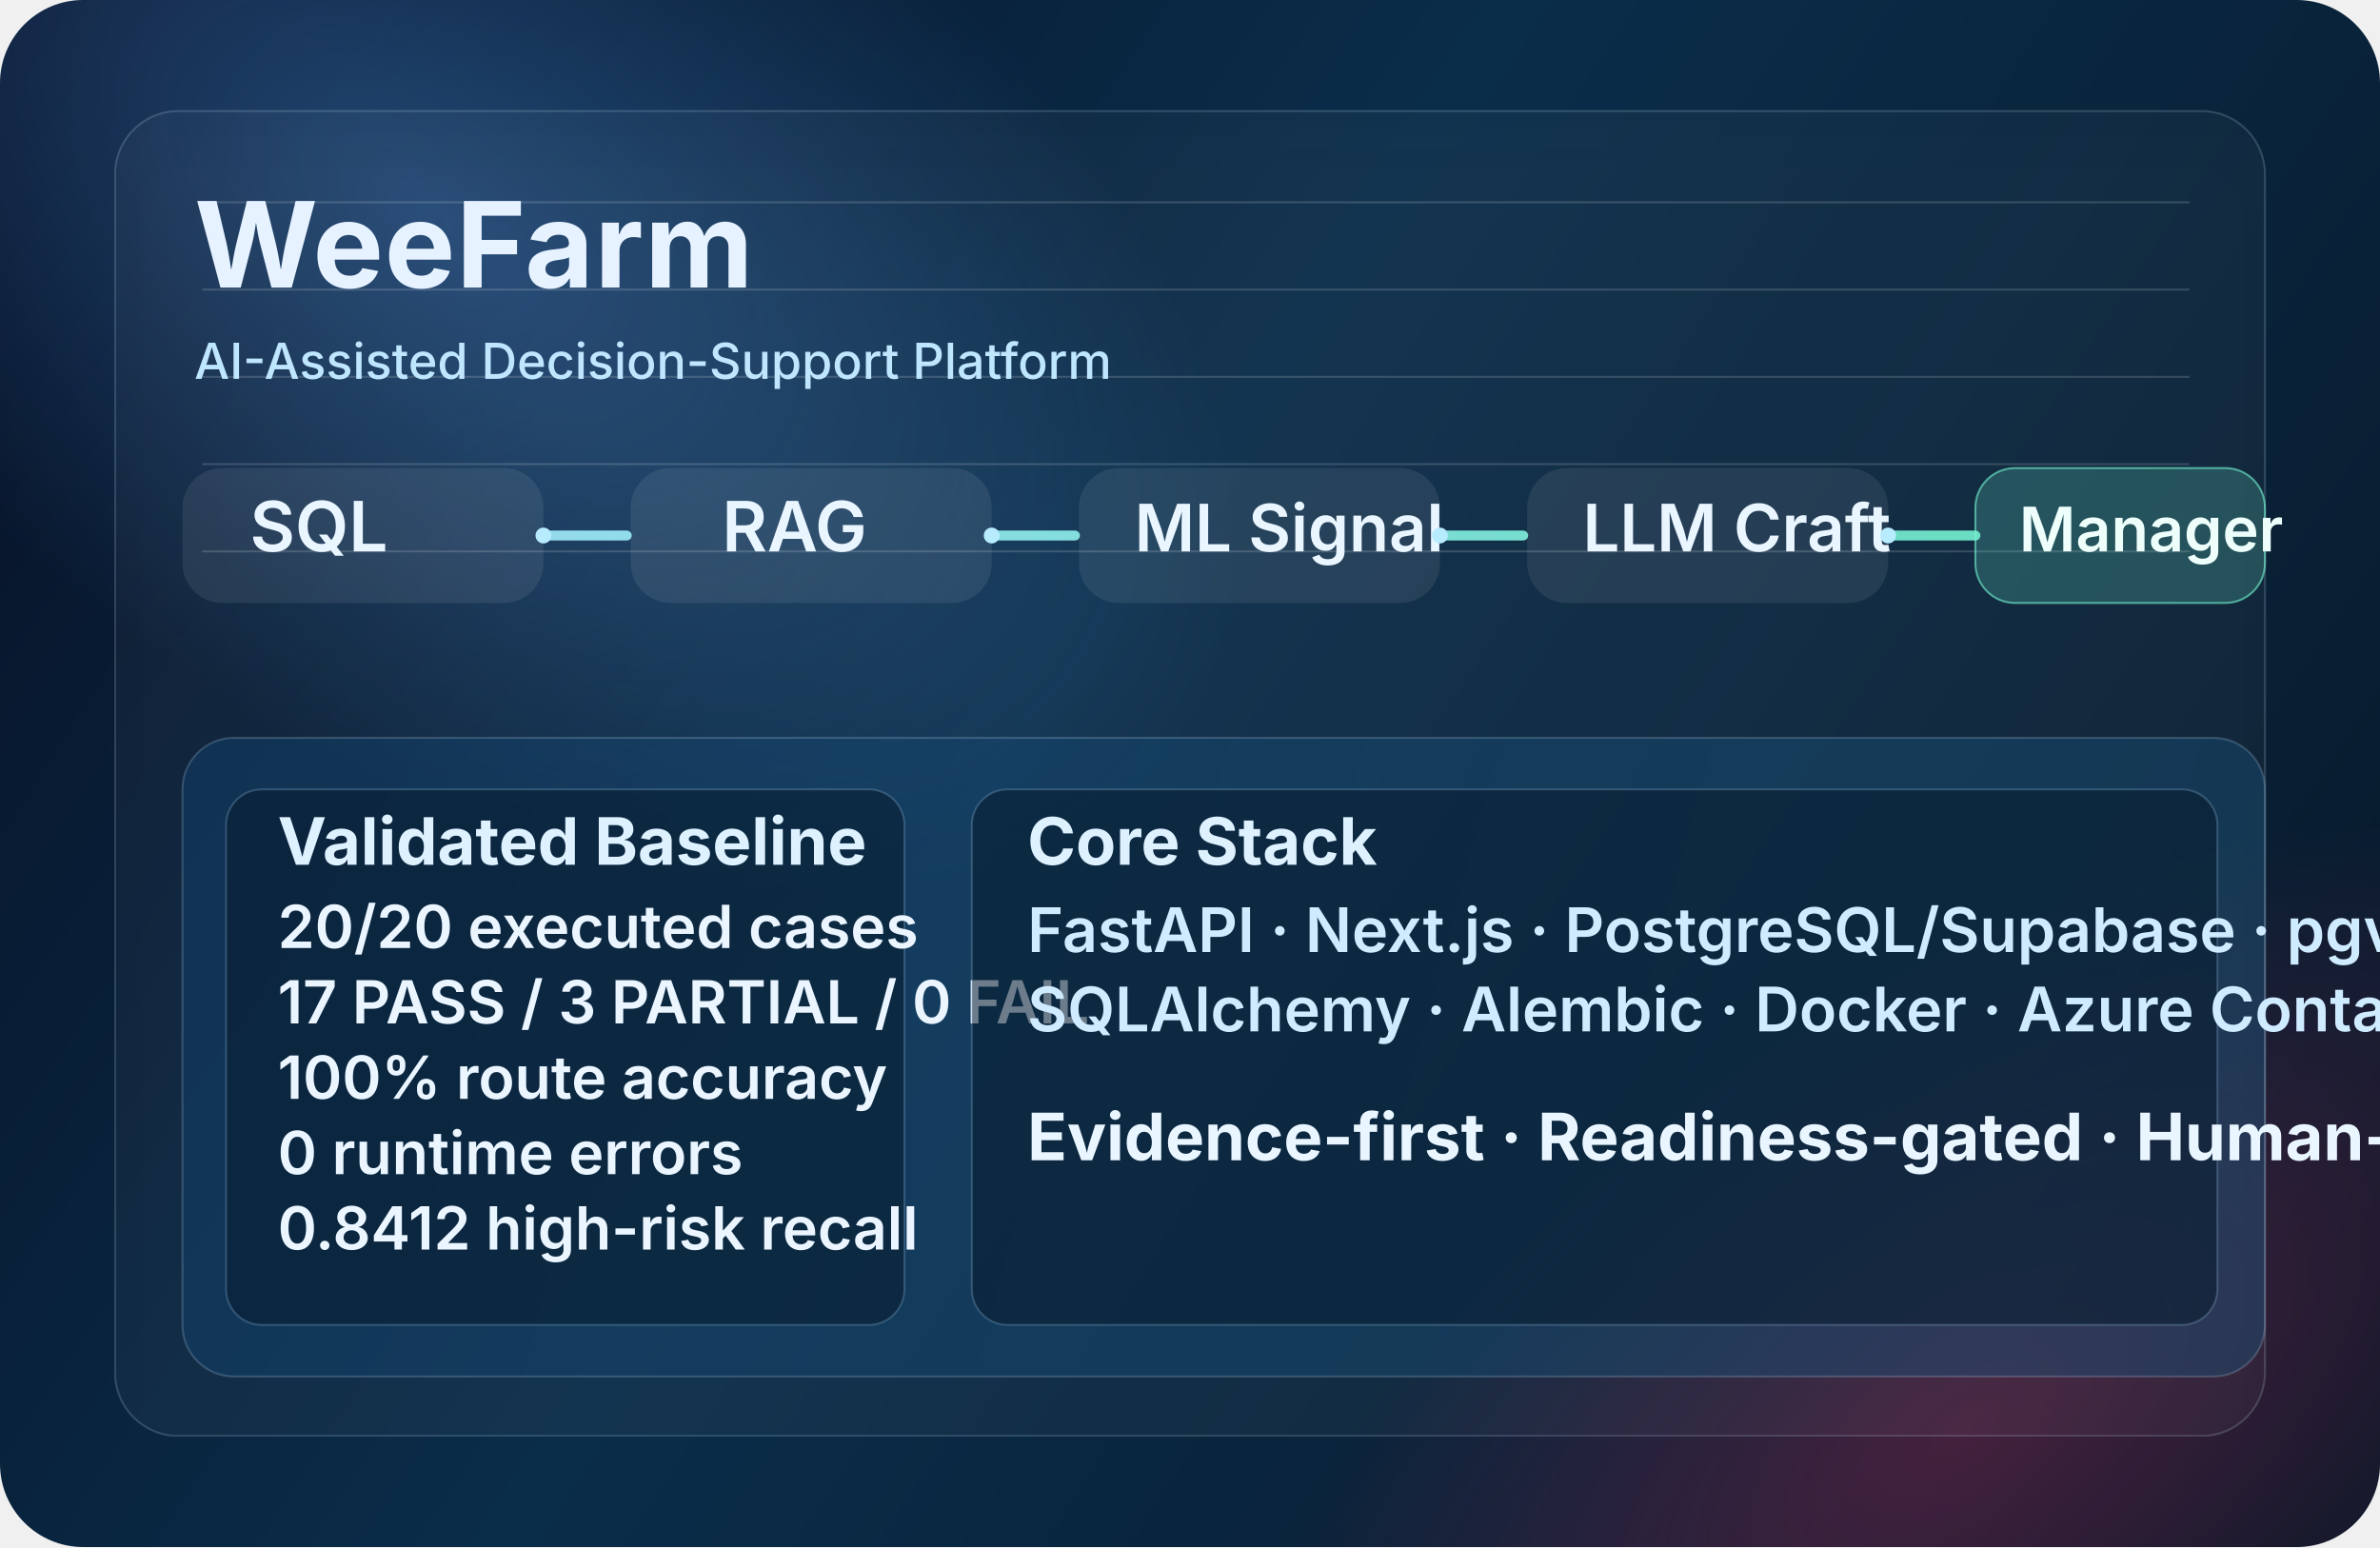
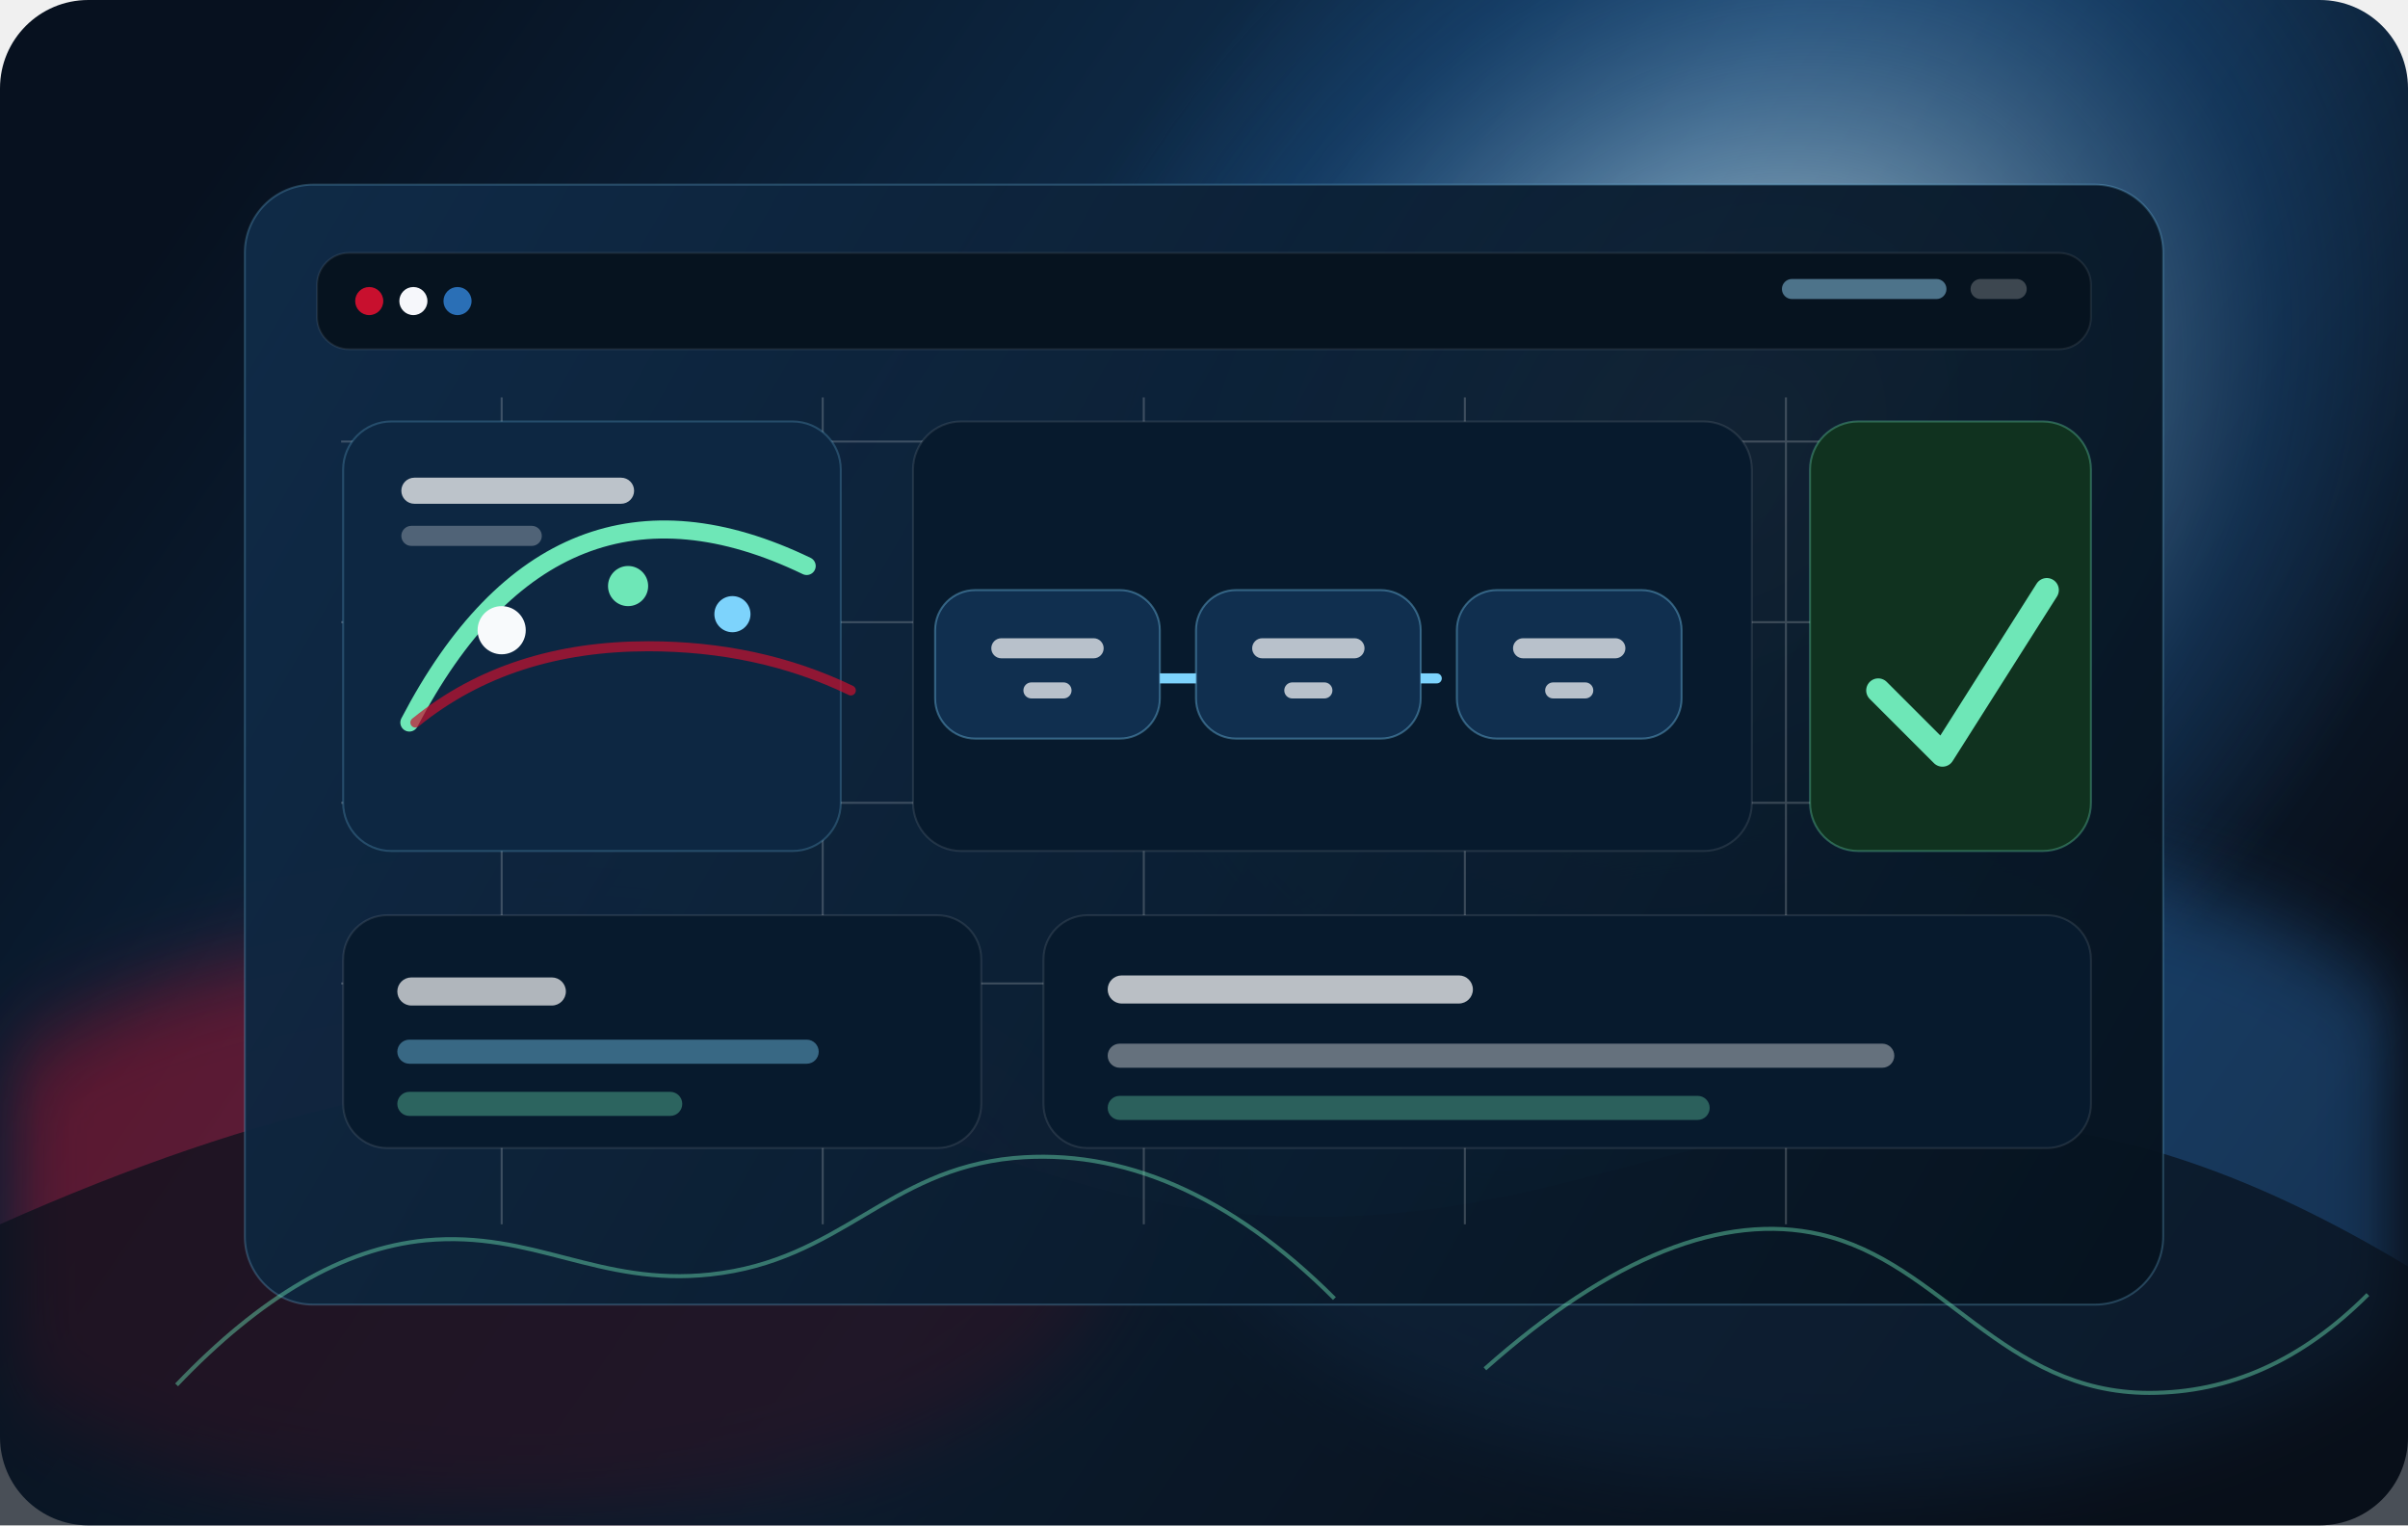
- <svg xmlns="http://www.w3.org/2000/svg" width="1200" height="780" viewBox="0 0 1200 780" fill="none">
+ <svg xmlns="http://www.w3.org/2000/svg" width="1200" height="760" viewBox="0 0 1200 760" fill="none">
  <defs>
-     <linearGradient id="bg" x1="20" y1="10" x2="1160" y2="760" gradientUnits="userSpaceOnUse">
-       <stop stop-color="#071126" />
-       <stop offset="0.45" stop-color="#0A2D4A" />
-       <stop offset="1" stop-color="#081829" />
+     <linearGradient id="bg" x1="120" y1="60" x2="1080" y2="720" gradientUnits="userSpaceOnUse">
+       <stop stop-color="#07111f" />
+       <stop offset="0.52" stop-color="#11365a" />
+       <stop offset="1" stop-color="#070a12" />
    </linearGradient>
-     <linearGradient id="pulse" x1="165" y1="200" x2="1020" y2="200" gradientUnits="userSpaceOnUse">
-       <stop stop-color="#A4E8FF" stop-opacity="0.92" />
-       <stop offset="1" stop-color="#75F6D2" stop-opacity="0.88" />
+     <radialGradient id="sun" cx="0" cy="0" r="1" gradientUnits="userSpaceOnUse" gradientTransform="translate(860 225) rotate(135) scale(410 330)">
+       <stop stop-color="#fff9e6" stop-opacity=".86" />
+       <stop offset=".34" stop-color="#c2e9ff" stop-opacity=".48" />
+       <stop offset=".74" stop-color="#2a6fb6" stop-opacity=".22" />
+       <stop offset="1" stop-color="#2a6fb6" stop-opacity="0" />
+     </radialGradient>
+     <linearGradient id="panel" x1="120" y1="120" x2="1040" y2="650" gradientUnits="userSpaceOnUse">
+       <stop stop-color="#102b48" stop-opacity=".96" />
+       <stop offset="1" stop-color="#06131f" stop-opacity=".96" />
    </linearGradient>
-     <linearGradient id="card" x1="140" y1="410" x2="1116" y2="666" gradientUnits="userSpaceOnUse">
-       <stop stop-color="#11406A" stop-opacity="0.48" />
-       <stop offset="1" stop-color="#195278" stop-opacity="0.42" />
-     </linearGradient>
-     <radialGradient id="glowA" cx="0" cy="0" r="1" gradientUnits="userSpaceOnUse" gradientTransform="translate(220 110) rotate(35) scale(460 260)">
-       <stop stop-color="#58A8FF" stop-opacity="0.32" />
-       <stop offset="1" stop-color="#58A8FF" stop-opacity="0" />
-     </radialGradient>
-     <radialGradient id="glowB" cx="0" cy="0" r="1" gradientUnits="userSpaceOnUse" gradientTransform="translate(990 720) rotate(-35) scale(430 220)">
-       <stop stop-color="#DF2B5F" stop-opacity="0.28" />
-       <stop offset="1" stop-color="#DF2B5F" stop-opacity="0" />
-     </radialGradient>
-     <filter id="softShadow" x="58" y="50" width="1088" height="674" filterUnits="userSpaceOnUse" color-interpolation-filters="sRGB">
-       <feFlood flood-opacity="0" result="BackgroundImageFix" />
-       <feBlend mode="normal" in="SourceGraphic" in2="BackgroundImageFix" result="shape" />
-       <feDropShadow dx="0" dy="18" stdDeviation="18" flood-color="#020611" flood-opacity="0.45" />
+     <filter id="soft" x="-80" y="-80" width="1360" height="920" filterUnits="userSpaceOnUse" color-interpolation-filters="sRGB">
+       <feGaussianBlur stdDeviation="20" />
    </filter>
  </defs>
-   <rect width="1200" height="780" rx="42" fill="url(#bg)" />
-   <rect width="1200" height="780" rx="42" fill="url(#glowA)" />
-   <rect width="1200" height="780" rx="42" fill="url(#glowB)" />
-   <g filter="url(#softShadow)">
-     <rect x="58" y="56" width="1084" height="668" rx="32" fill="rgba(255,255,255,0.03)" />
-     <rect x="58" y="56" width="1084" height="668" rx="32" stroke="rgba(214,239,255,0.18)" />
+   <rect width="1200" height="760" rx="44" fill="url(#bg)" />
+   <rect width="1200" height="760" rx="44" fill="url(#sun)" />
+   <g filter="url(#soft)" opacity=".42">
+     <ellipse cx="255" cy="610" rx="300" ry="145" fill="#c8102e" />
+     <ellipse cx="920" cy="580" rx="320" ry="160" fill="#2a6fb6" />
  </g>
-   <g opacity="0.16">
-     <path d="M102 102H1104" stroke="white" />
-     <path d="M102 146H1104" stroke="white" />
-     <path d="M102 190H1104" stroke="white" />
-     <path d="M102 234H1104" stroke="white" />
-     <path d="M102 278H1104" stroke="white" />
+   <path d="M0 610c130-58 243-83 340-74 120 12 178 66 300 70 136 5 206-55 342-48 76 4 143 28 218 73v129H0V610Z" fill="#08111c" opacity=".72" />
+   <rect x="122" y="92" width="956" height="558" rx="34" fill="url(#panel)" stroke="#7dd3fc" stroke-opacity=".24" />
+   <rect x="158" y="126" width="884" height="48" rx="16" fill="#06131f" stroke="#ffffff" stroke-opacity=".08" />
+   <circle cx="184" cy="150" r="7" fill="#c8102e" />
+   <circle cx="206" cy="150" r="7" fill="#f6f7fb" />
+   <circle cx="228" cy="150" r="7" fill="#2a6fb6" />
+   <rect x="888" y="139" width="82" height="10" rx="5" fill="#9bdcff" opacity=".48" />
+   <rect x="982" y="139" width="28" height="10" rx="5" fill="#ffffff" opacity=".22" />
+   <g opacity=".2" stroke="#ffffff">
+     <path d="M170 220h860" />
+     <path d="M170 310h860" />
+     <path d="M170 400h860" />
+     <path d="M170 490h860" />
+     <path d="M250 198v412" />
+     <path d="M410 198v412" />
+     <path d="M570 198v412" />
+     <path d="M730 198v412" />
+     <path d="M890 198v412" />
  </g>
-   <text x="98" y="145" fill="#E6F2FF" font-family="'Space Grotesk', 'Inter', sans-serif" font-size="60" font-weight="700" letter-spacing="0.4">WeeFarm</text>
-   <text x="98" y="191" fill="#BFE6FF" font-family="'Outfit', 'Inter', sans-serif" font-size="25" font-weight="500">AI-Assisted Decision-Support Platform</text>
-   <g>
-     <rect x="92" y="236" width="182" height="68" rx="20" fill="rgba(255,255,255,0.08)" />
-     <text x="126" y="278" fill="#EAF6FF" font-family="'Outfit', 'Inter', sans-serif" font-size="35" font-weight="600">SQL</text>
-     <rect x="318" y="236" width="182" height="68" rx="20" fill="rgba(255,255,255,0.08)" />
-     <text x="364" y="278" fill="#EAF6FF" font-family="'Outfit', 'Inter', sans-serif" font-size="35" font-weight="600">RAG</text>
-     <rect x="544" y="236" width="182" height="68" rx="20" fill="rgba(255,255,255,0.08)" />
-     <text x="572" y="278" fill="#EAF6FF" font-family="'Outfit', 'Inter', sans-serif" font-size="33" font-weight="600">ML Signal</text>
-     <rect x="770" y="236" width="182" height="68" rx="20" fill="rgba(255,255,255,0.08)" />
-     <text x="798" y="278" fill="#EAF6FF" font-family="'Outfit', 'Inter', sans-serif" font-size="33" font-weight="600">LLM Craft</text>
-     <rect x="996" y="236" width="146" height="68" rx="20" fill="rgba(117,246,210,0.2)" stroke="rgba(117,246,210,0.6)" />
-     <text x="1018" y="278" fill="#EEFFFB" font-family="'Outfit', 'Inter', sans-serif" font-size="31" font-weight="600">Manager</text>
+   <rect x="171" y="210" width="248" height="214" rx="24" fill="#0d2742" stroke="#7dd3fc" stroke-opacity=".22" />
+   <path d="M204 360c48-92 115-118 198-78" stroke="#6ee7b7" stroke-width="9" stroke-linecap="round" />
+   <path d="M207 360c32-26 71-38 116-38 36 0 70 7 101 22" stroke="#c8102e" stroke-opacity=".7" stroke-width="5" stroke-linecap="round" />
+   <circle cx="250" cy="314" r="12" fill="#f8fafc" />
+   <circle cx="313" cy="292" r="10" fill="#6ee7b7" />
+   <circle cx="365" cy="306" r="9" fill="#7dd3fc" />
+   <rect x="200" y="238" width="116" height="13" rx="6.5" fill="#ffffff" opacity=".72" />
+   <rect x="200" y="262" width="70" height="10" rx="5" fill="#ffffff" opacity=".28" />
+   <rect x="455" y="210" width="418" height="214" rx="24" fill="#071a2d" stroke="#ffffff" stroke-opacity=".1" />
+   <g stroke-linecap="round" stroke-width="5">
+     <path d="M508 338h92" stroke="#7dd3fc" />
+     <path d="M624 338h92" stroke="#7dd3fc" />
+     <path d="M740 338h92" stroke="#7dd3fc" />
  </g>
-   <path d="M274 270H316M500 270H542M726 270H768M952 270H996" stroke="url(#pulse)" stroke-width="5" stroke-linecap="round" />
-   <g>
-     <circle cx="274" cy="270" r="4" fill="#B7ECFF" />
-     <circle cx="500" cy="270" r="4" fill="#B7ECFF" />
-     <circle cx="726" cy="270" r="4" fill="#B7ECFF" />
-     <circle cx="952" cy="270" r="4" fill="#B7ECFF" />
+   <g fill="#102f4f" stroke="#7dd3fc" stroke-opacity=".36">
+     <rect x="466" y="294" width="112" height="74" rx="20" />
+     <rect x="596" y="294" width="112" height="74" rx="20" />
+     <rect x="726" y="294" width="112" height="74" rx="20" />
  </g>
-   <rect x="92" y="372" width="1050" height="322" rx="26" fill="url(#card)" stroke="rgba(203,232,255,0.2)" />
-   <g>
-     <rect x="114" y="398" width="342" height="270" rx="18" fill="rgba(7,26,45,0.55)" stroke="rgba(180,220,255,0.22)" />
-     <text x="140" y="436" fill="#DDF1FF" font-family="'Space Grotesk', 'Inter', sans-serif" font-size="33" font-weight="700">Validated Baseline</text>
-     <text x="140" y="478" fill="#EAF5FF" font-family="'Outfit', 'Inter', sans-serif" font-size="30" font-weight="600">20/20 executed cases</text>
-     <text x="140" y="516" fill="#EAF5FF" font-family="'Outfit', 'Inter', sans-serif" font-size="30" font-weight="600">17 PASS / 3 PARTIAL / 0 FAIL</text>
-     <text x="140" y="554" fill="#EAF5FF" font-family="'Outfit', 'Inter', sans-serif" font-size="30" font-weight="600">100% route accuracy</text>
-     <text x="140" y="592" fill="#EAF5FF" font-family="'Outfit', 'Inter', sans-serif" font-size="30" font-weight="600">0 runtime errors</text>
-     <text x="140" y="630" fill="#EAF5FF" font-family="'Outfit', 'Inter', sans-serif" font-size="30" font-weight="600">0.8412 high-risk recall</text>
+   <g fill="#ffffff" opacity=".7">
+     <rect x="494" y="318" width="56" height="10" rx="5" />
+     <rect x="624" y="318" width="56" height="10" rx="5" />
+     <rect x="754" y="318" width="56" height="10" rx="5" />
+     <rect x="510" y="340" width="24" height="8" rx="4" />
+     <rect x="640" y="340" width="24" height="8" rx="4" />
+     <rect x="770" y="340" width="24" height="8" rx="4" />
  </g>
-   <g>
-     <rect x="490" y="398" width="628" height="270" rx="18" fill="rgba(7,26,45,0.55)" stroke="rgba(180,220,255,0.22)" />
-     <text x="518" y="436" fill="#DDF1FF" font-family="'Space Grotesk', 'Inter', sans-serif" font-size="33" font-weight="700">Core Stack</text>
-     <text x="518" y="480" fill="#CFEBFF" font-family="'Outfit', 'Inter', sans-serif" font-size="31" font-weight="600">FastAPI · Next.js · PostgreSQL/Supabase · pgvector</text>
-     <text x="518" y="520" fill="#CFEBFF" font-family="'Outfit', 'Inter', sans-serif" font-size="31" font-weight="600">SQLAlchemy · Alembic · Docker · Azure Container Apps · Vercel</text>
-     <text x="518" y="585" fill="#EAF6FF" font-family="'Outfit', 'Inter', sans-serif" font-size="33" font-weight="700">Evidence-first · Readiness-gated · Human-in-the-loop</text>
+   <rect x="902" y="210" width="140" height="214" rx="24" fill="#10321f" stroke="#6ee7b7" stroke-opacity=".32" />
+   <path d="M936 344l32 32 52-82" stroke="#6ee7b7" stroke-width="12" stroke-linecap="round" stroke-linejoin="round" />
+   <rect x="171" y="456" width="318" height="116" rx="22" fill="#071a2d" stroke="#ffffff" stroke-opacity=".1" />
+   <rect x="520" y="456" width="522" height="116" rx="22" fill="#071a2d" stroke="#ffffff" stroke-opacity=".1" />
+   <rect x="198" y="487" width="84" height="14" rx="7" fill="#ffffff" opacity=".68" />
+   <rect x="198" y="518" width="210" height="12" rx="6" fill="#7dd3fc" opacity=".42" />
+   <rect x="198" y="544" width="142" height="12" rx="6" fill="#6ee7b7" opacity=".36" />
+   <rect x="552" y="486" width="182" height="14" rx="7" fill="#ffffff" opacity=".72" />
+   <rect x="552" y="520" width="392" height="12" rx="6" fill="#ffffff" opacity=".38" />
+   <rect x="552" y="546" width="300" height="12" rx="6" fill="#6ee7b7" opacity=".34" />
+   <g opacity=".44" stroke="#6ee7b7" stroke-width="2">
+     <path d="M88 690c42-44 83-68 124-72 54-5 86 23 142 17 65-7 88-52 151-58 54-5 108 18 160 70" />
+     <path d="M740 682c63-56 119-78 167-67 61 14 91 79 164 79 40 0 76-16 109-49" />
  </g>
</svg>
